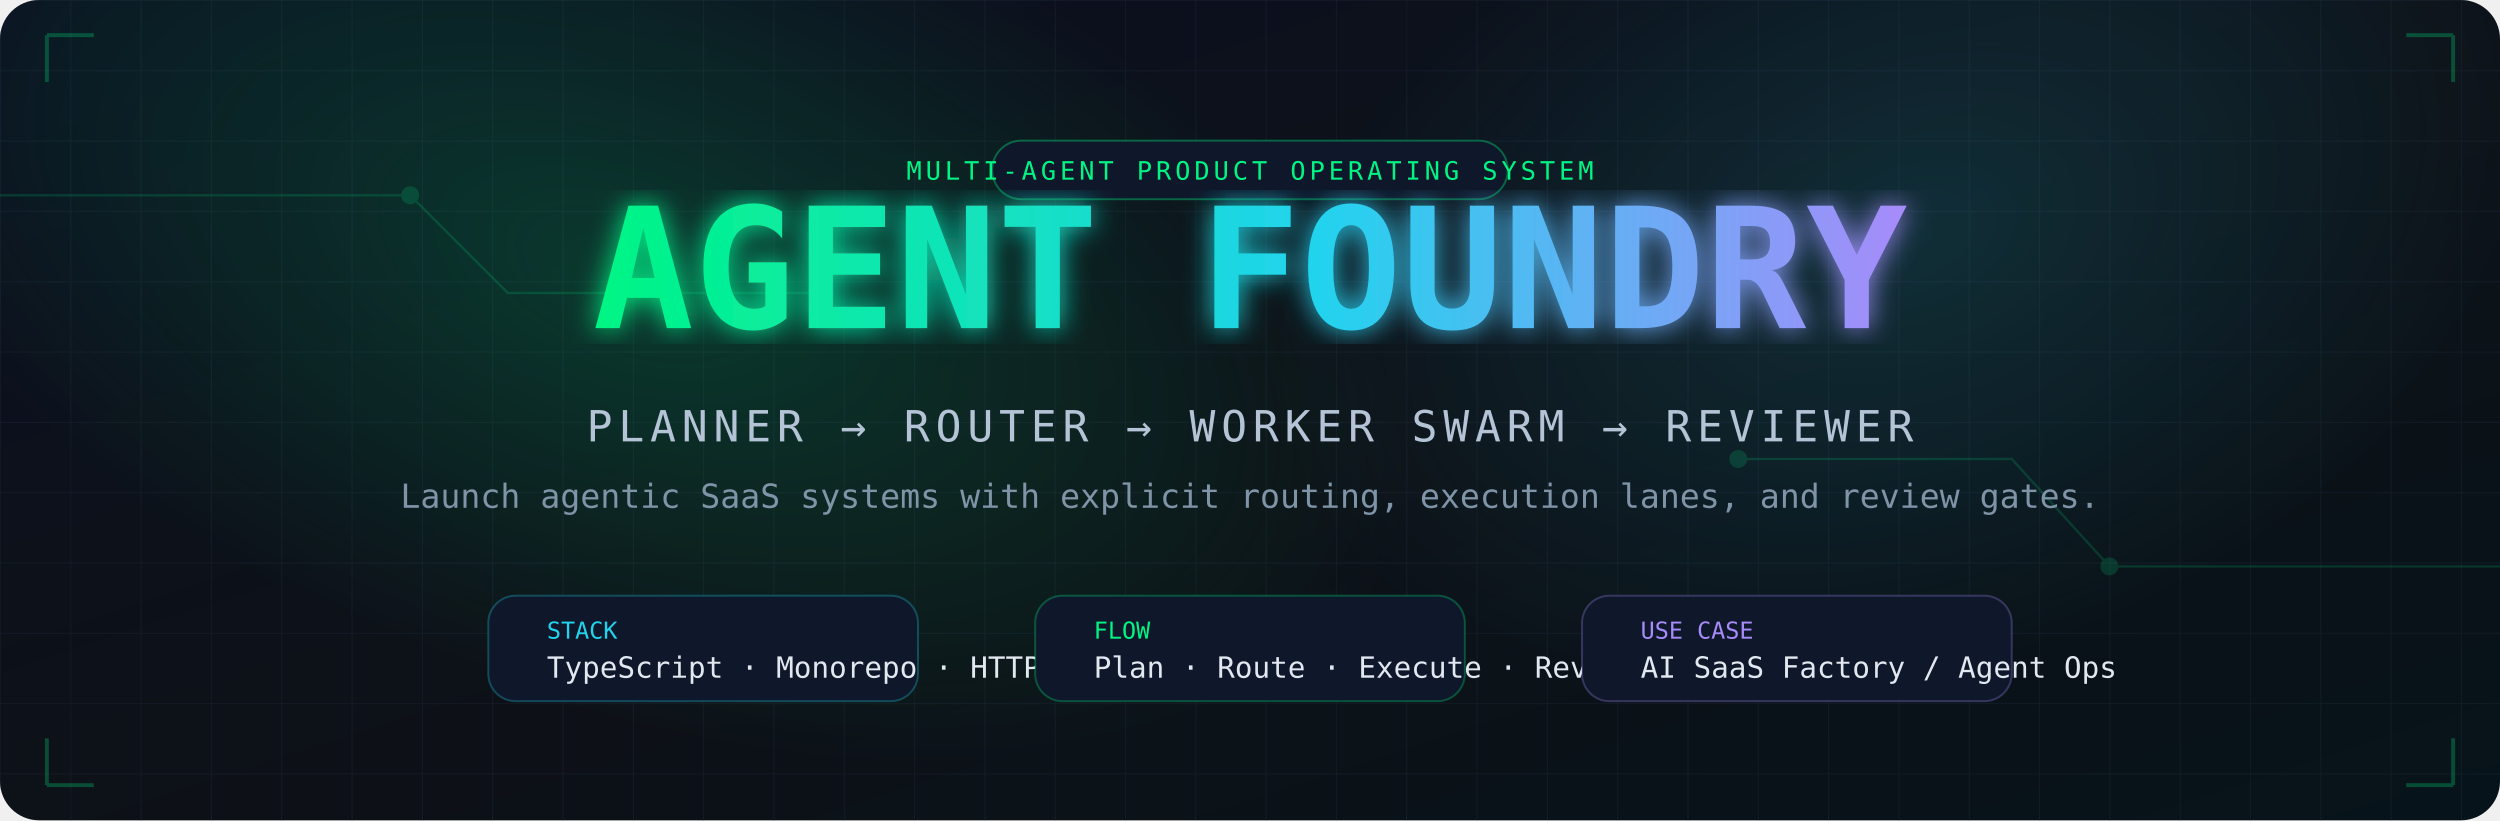
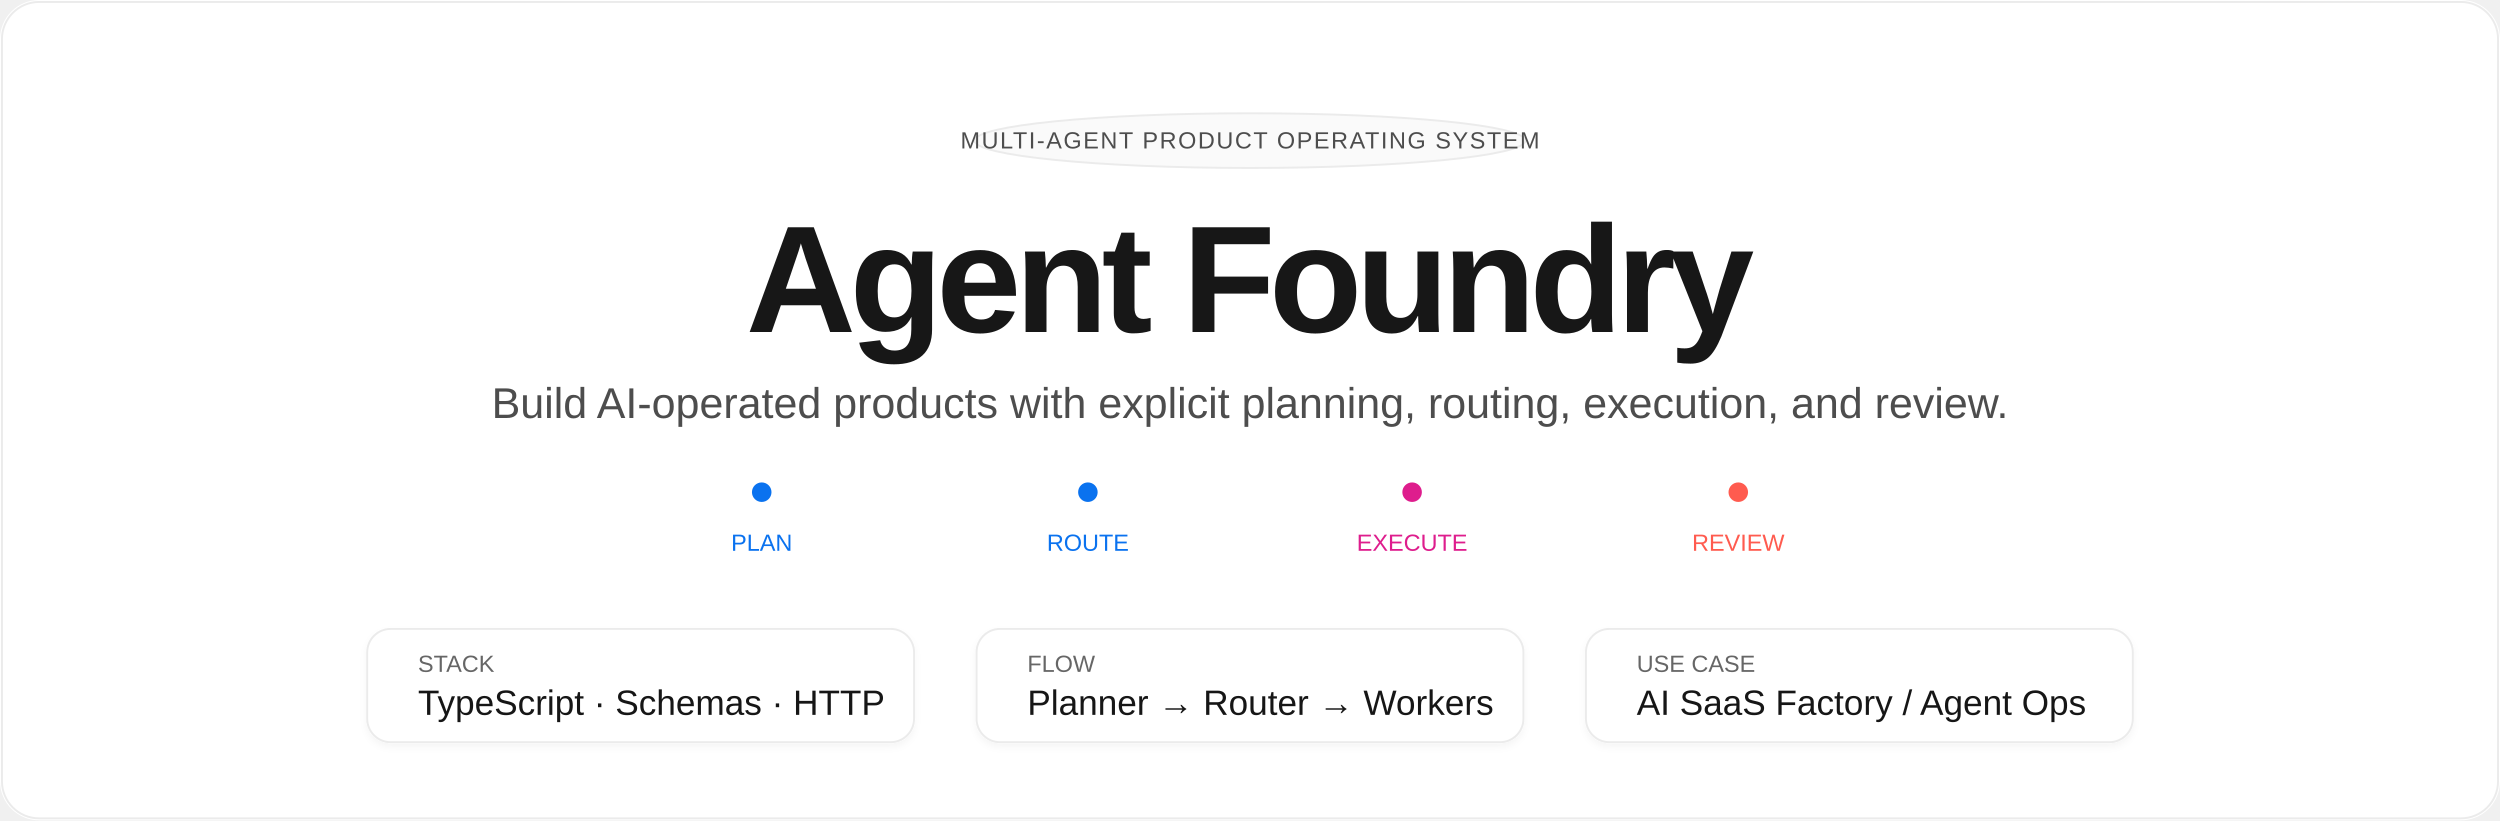
<svg xmlns="http://www.w3.org/2000/svg" viewBox="0 0 1280 420" width="1280" height="420">
  <defs>
-     <linearGradient id="bg1" x1="0" y1="0" x2="1" y2="1">
-       <stop offset="0%" stop-color="#0b1020" />
-       <stop offset="55%" stop-color="#0d1117" />
-       <stop offset="100%" stop-color="#07131a" />
+     <linearGradient id="line" x1="0%" y1="0%" x2="100%" y2="0%">
+       <stop offset="0%" stop-color="#0a72ef" />
+       <stop offset="50%" stop-color="#de1d8d" />
+       <stop offset="100%" stop-color="#ff5b4f" />
    </linearGradient>
-     <radialGradient id="glowL" cx="0" cy="0" r="1" gradientUnits="userSpaceOnUse" gradientTransform="translate(320 140) rotate(20) scale(420 220)">
-       <stop offset="0%" stop-color="#00F584" stop-opacity="0.18" />
-       <stop offset="100%" stop-color="#00F584" stop-opacity="0" />
-     </radialGradient>
-     <radialGradient id="glowR" cx="0" cy="0" r="1" gradientUnits="userSpaceOnUse" gradientTransform="translate(980 120) rotate(-20) scale(340 220)">
-       <stop offset="0%" stop-color="#22d3ee" stop-opacity="0.15" />
-       <stop offset="100%" stop-color="#22d3ee" stop-opacity="0" />
-     </radialGradient>
-     <linearGradient id="accent" x1="0%" y1="0%" x2="100%" y2="0%">
-       <stop offset="0%" stop-color="#00F584" />
-       <stop offset="55%" stop-color="#22d3ee" />
-       <stop offset="100%" stop-color="#a78bfa" />
-     </linearGradient>
-     <linearGradient id="softLine" x1="0%" y1="0%" x2="100%" y2="0%">
-       <stop offset="0%" stop-color="#00F584" stop-opacity="0" />
-       <stop offset="50%" stop-color="#00F584" stop-opacity="0.5" />
-       <stop offset="100%" stop-color="#22d3ee" stop-opacity="0" />
-     </linearGradient>
-     <pattern id="grid" width="36" height="36" patternUnits="userSpaceOnUse">
-       <path d="M 36 0 L 0 0 0 36" fill="none" stroke="#1e293b" stroke-width="0.7" />
-     </pattern>
-     <filter id="glow">
-       <feGaussianBlur stdDeviation="7" result="b" />
-       <feMerge>
-         <feMergeNode in="b" />
-         <feMergeNode in="SourceGraphic" />
-       </feMerge>
-     </filter>
-     <filter id="softGlow">
-       <feGaussianBlur stdDeviation="3" result="b" />
-       <feMerge>
-         <feMergeNode in="b" />
-         <feMergeNode in="SourceGraphic" />
-       </feMerge>
+     <filter id="softShadow" x="-20%" y="-20%" width="140%" height="140%">
+       <feDropShadow dx="0" dy="2" stdDeviation="2" flood-color="#000000" flood-opacity="0.04" />
    </filter>
  </defs>
-   <rect width="1280" height="420" rx="20" fill="url(#bg1)" />
-   <rect width="1280" height="420" rx="20" fill="url(#grid)" opacity="0.5" />
-   <rect width="1280" height="420" rx="20" fill="url(#glowL)" />
-   <rect width="1280" height="420" rx="20" fill="url(#glowR)" />
-   <g opacity="0.16" stroke="#00F584" stroke-width="1.2" fill="none">
-     <path d="M0 100 H210 L260 150 H420" />
-     <path d="M1280 290 H1080 L1030 235 H890" />
-     <circle cx="210" cy="100" r="4" fill="#00F584" />
-     <circle cx="420" cy="150" r="4" fill="#00F584" />
-     <circle cx="1080" cy="290" r="4" fill="#00F584" />
-     <circle cx="890" cy="235" r="4" fill="#00F584" />
-   </g>
-   <rect x="508" y="72" width="264" height="30" rx="15" fill="#0f172a" stroke="#00F584" stroke-opacity="0.35" />
-   <text x="640" y="92" text-anchor="middle" font-family="monospace" font-size="13" fill="#00F584" letter-spacing="2">MULTI-AGENT PRODUCT OPERATING SYSTEM</text>
-   <text x="640" y="168" text-anchor="middle" font-family="monospace" font-size="86" font-weight="800" fill="url(#accent)" filter="url(#glow)">AGENT FOUNDRY</text>
-   <line x1="300" y1="188" x2="980" y2="188" stroke="url(#softLine)" stroke-width="1.6" />
-   <text x="640" y="226" text-anchor="middle" font-family="monospace" font-size="22" fill="#b4c4d6" letter-spacing="3">PLANNER → ROUTER → WORKER SWARM → REVIEWER</text>
-   <text x="640" y="260" text-anchor="middle" font-family="monospace" font-size="17" fill="#8094a8">Launch agentic SaaS systems with explicit routing, execution lanes, and review gates.</text>
-   <g font-family="monospace">
-     <rect x="250" y="305" width="220" height="54" rx="14" fill="#0f172a" stroke="#22d3ee" stroke-opacity="0.28" />
-     <text x="280" y="327" font-size="12" fill="#22d3ee">STACK</text>
-     <text x="280" y="347" font-size="15" fill="#e2e8f0">TypeScript · Monorepo · HTTP</text>
-     <rect x="530" y="305" width="220" height="54" rx="14" fill="#0f172a" stroke="#00F584" stroke-opacity="0.28" />
-     <text x="560" y="327" font-size="12" fill="#00F584">FLOW</text>
-     <text x="560" y="347" font-size="15" fill="#e2e8f0">Plan · Route · Execute · Review</text>
-     <rect x="810" y="305" width="220" height="54" rx="14" fill="#0f172a" stroke="#a78bfa" stroke-opacity="0.28" />
-     <text x="840" y="327" font-size="12" fill="#a78bfa">USE CASE</text>
-     <text x="840" y="347" font-size="15" fill="#e2e8f0">AI SaaS Factory / Agent Ops</text>
-   </g>
-   <g stroke="#00F584" stroke-width="2" opacity="0.26">
-     <path d="M24 18 V42 M24 18 H48" />
-     <path d="M1256 18 V42 M1256 18 H1232" />
-     <path d="M24 402 V378 M24 402 H48" />
-     <path d="M1256 402 V378 M1256 402 H1232" />
+   <rect width="1280" height="420" rx="20" fill="#ffffff" />
+   <rect x="1" y="1" width="1278" height="418" rx="19" fill="none" stroke="#ebebeb" />
+   <rect x="499" y="58" width="282" height="28" rx="9999" fill="#fafafa" stroke="#ebebeb" />
+   <text x="640" y="76" text-anchor="middle" font-family="Arial, sans-serif" font-size="12" font-weight="500" fill="#4d4d4d" letter-spacing="0.8">MULTI-AGENT PRODUCT OPERATING SYSTEM</text>
+   <text x="640" y="170" text-anchor="middle" font-family="Arial, sans-serif" font-size="78" font-weight="600" fill="#171717" letter-spacing="-3.2">Agent Foundry</text>
+   <text x="640" y="214" text-anchor="middle" font-family="Arial, sans-serif" font-size="22" font-weight="400" fill="#4d4d4d">Build AI-operated products with explicit planning, routing, execution, and review.</text>
+   <line x1="390" y1="252" x2="890" y2="252" stroke="url(#line)" stroke-width="2" stroke-linecap="round" />
+   <circle cx="390" cy="252" r="5" fill="#0a72ef" />
+   <circle cx="557" cy="252" r="5" fill="#0a72ef" />
+   <circle cx="723" cy="252" r="5" fill="#de1d8d" />
+   <circle cx="890" cy="252" r="5" fill="#ff5b4f" />
+   <text x="390" y="282" text-anchor="middle" font-family="Arial, sans-serif" font-size="12" font-weight="500" fill="#0a72ef">PLAN</text>
+   <text x="557" y="282" text-anchor="middle" font-family="Arial, sans-serif" font-size="12" font-weight="500" fill="#0a72ef">ROUTE</text>
+   <text x="723" y="282" text-anchor="middle" font-family="Arial, sans-serif" font-size="12" font-weight="500" fill="#de1d8d">EXECUTE</text>
+   <text x="890" y="282" text-anchor="middle" font-family="Arial, sans-serif" font-size="12" font-weight="500" fill="#ff5b4f">REVIEW</text>
+   <g filter="url(#softShadow)">
+     <rect x="188" y="322" width="280" height="58" rx="12" fill="#ffffff" />
+     <rect x="188" y="322" width="280" height="58" rx="12" fill="none" stroke="#ebebeb" />
+     <text x="214" y="344" font-family="Arial, sans-serif" font-size="12" font-weight="500" fill="#666666">STACK</text>
+     <text x="214" y="366" font-family="Arial, sans-serif" font-size="18" font-weight="500" fill="#171717">TypeScript · Schemas · HTTP</text>
+     <rect x="500" y="322" width="280" height="58" rx="12" fill="#ffffff" />
+     <rect x="500" y="322" width="280" height="58" rx="12" fill="none" stroke="#ebebeb" />
+     <text x="526" y="344" font-family="Arial, sans-serif" font-size="12" font-weight="500" fill="#666666">FLOW</text>
+     <text x="526" y="366" font-family="Arial, sans-serif" font-size="18" font-weight="500" fill="#171717">Planner → Router → Workers</text>
+     <rect x="812" y="322" width="280" height="58" rx="12" fill="#ffffff" />
+     <rect x="812" y="322" width="280" height="58" rx="12" fill="none" stroke="#ebebeb" />
+     <text x="838" y="344" font-family="Arial, sans-serif" font-size="12" font-weight="500" fill="#666666">USE CASE</text>
+     <text x="838" y="366" font-family="Arial, sans-serif" font-size="18" font-weight="500" fill="#171717">AI SaaS Factory / Agent Ops</text>
  </g>
</svg>
